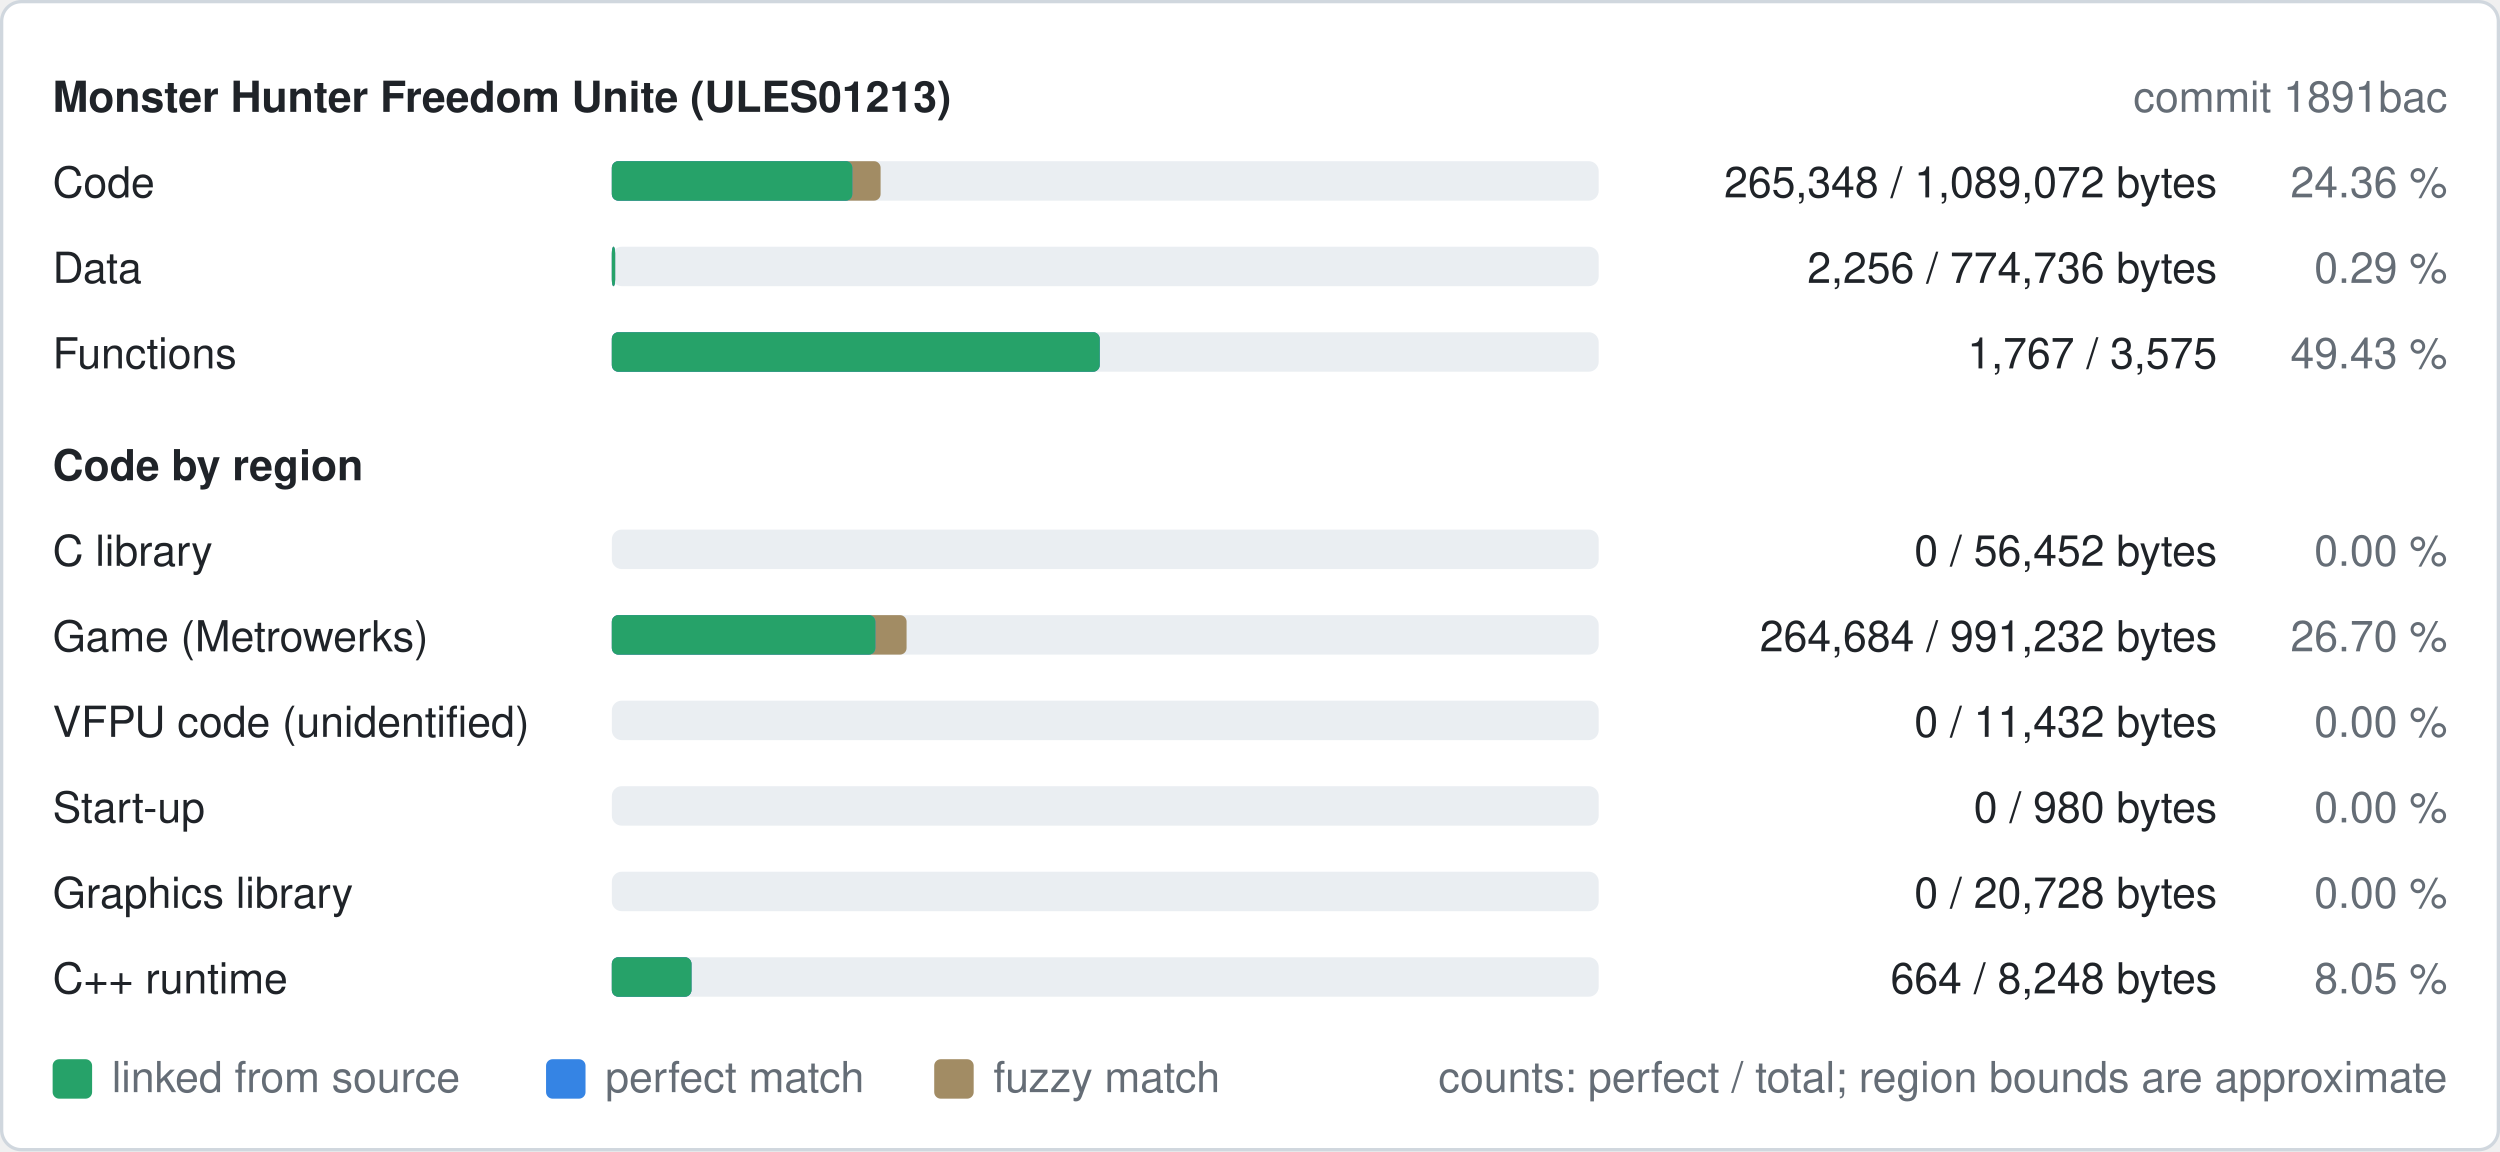
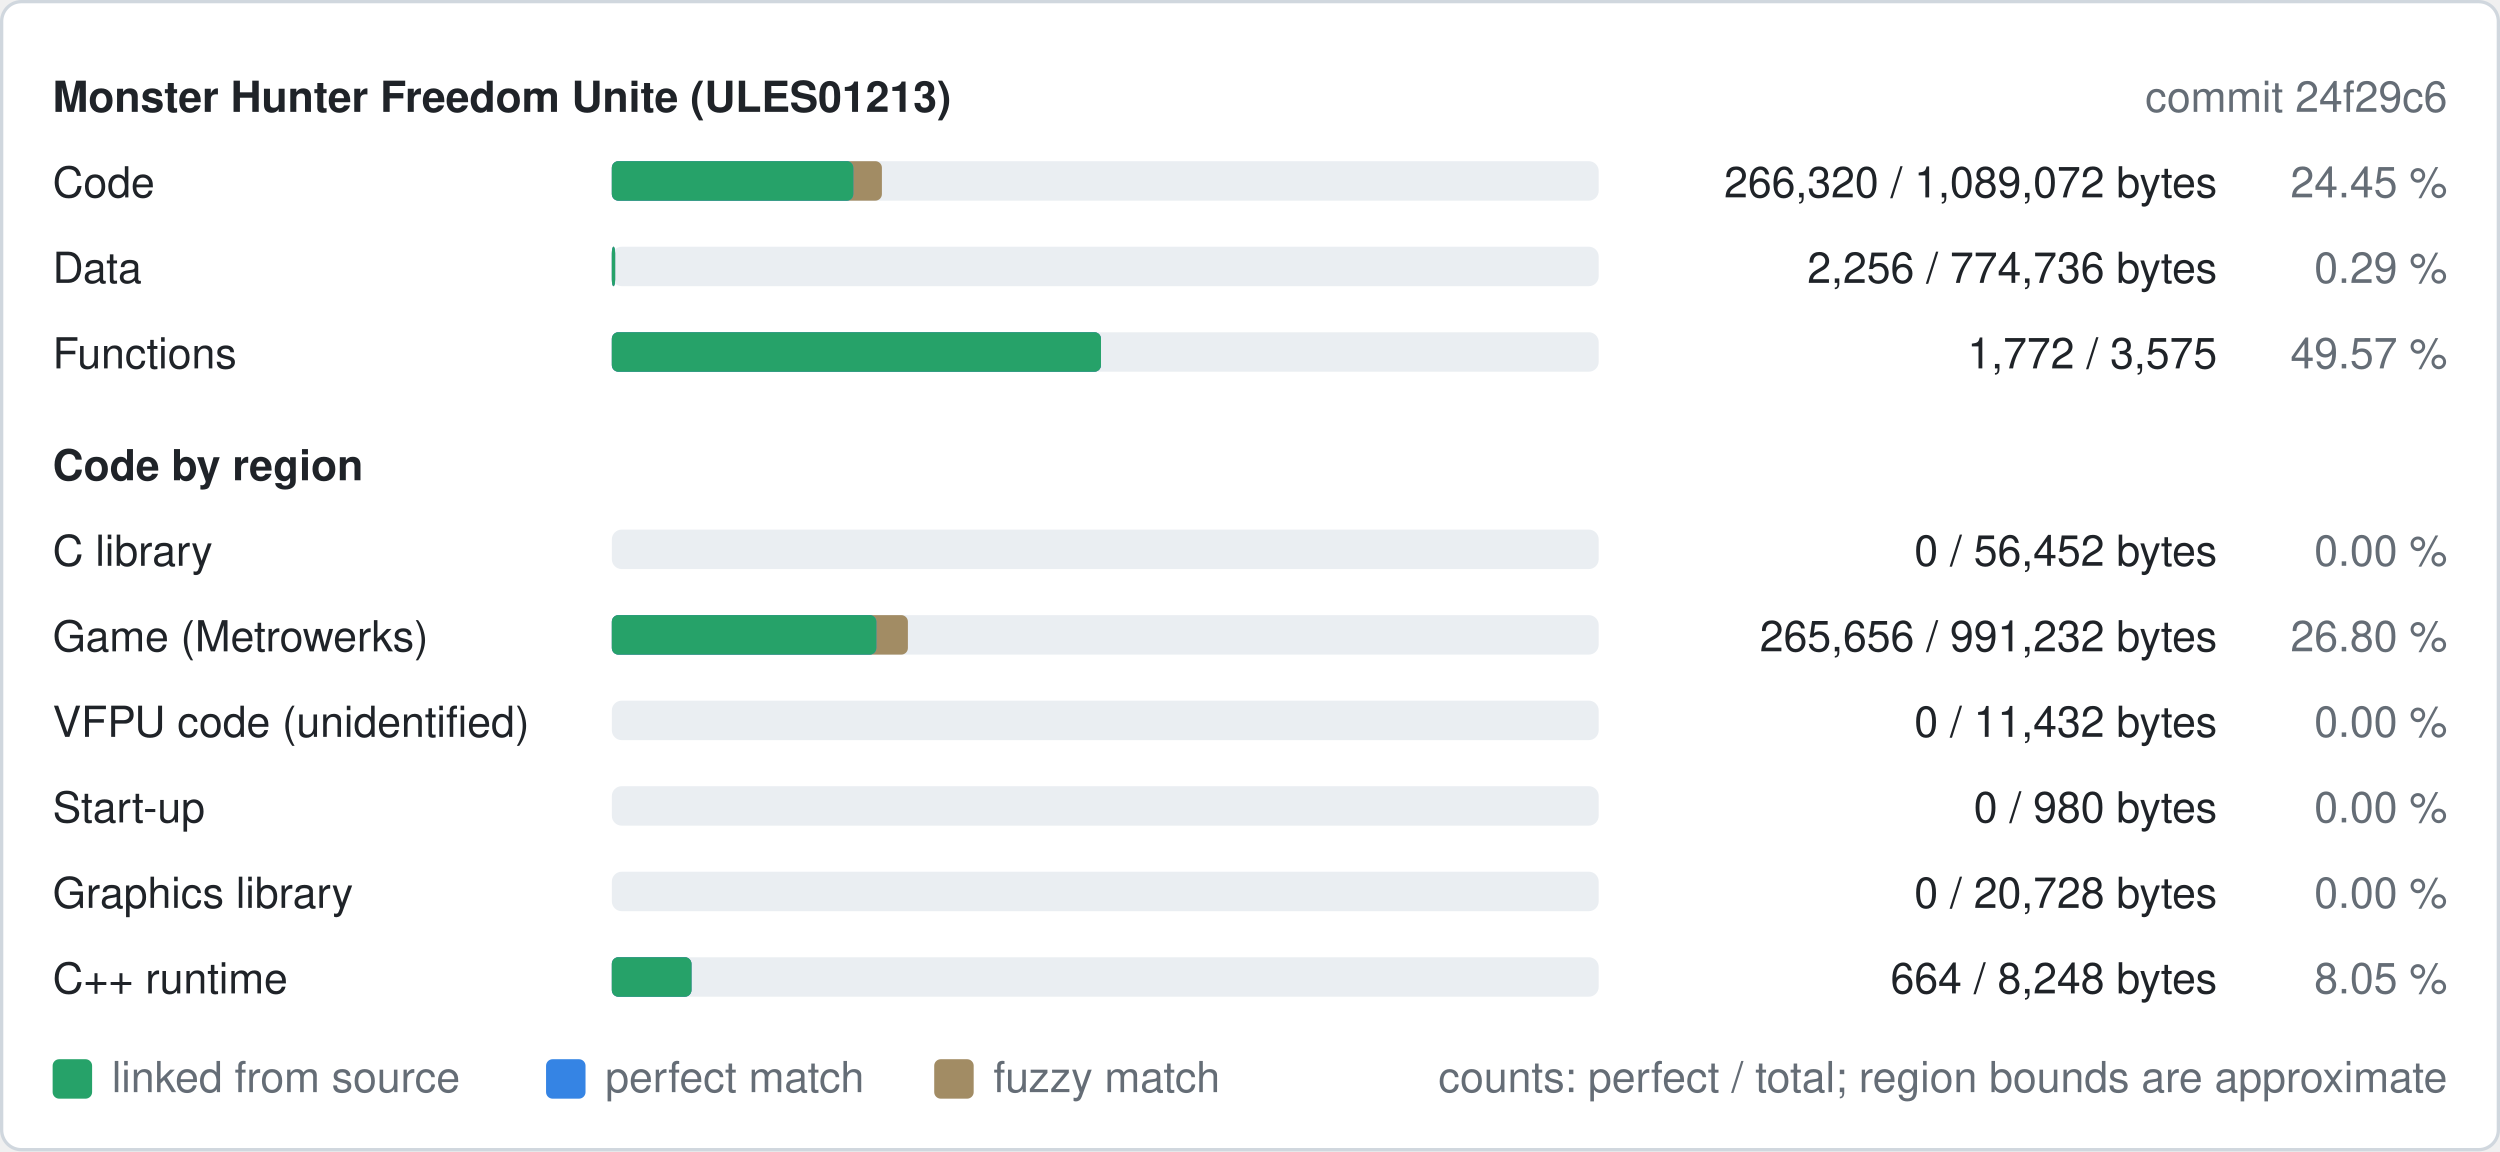
<svg xmlns="http://www.w3.org/2000/svg" width="760" height="350" viewBox="0 0 760 350" role="img" aria-label="Decompilation progress of ULES01213">
  <style>
text{font-family:-apple-system,BlinkMacSystemFont,"Segoe UI",Helvetica,Arial,sans-serif;font-size:13px}
.b{font-weight:600}
.bg{fill:#ffffff;stroke:#d0d7de}.t{fill:#1f2328}.m{fill:#656d76}.track{fill:#eaeef2}.fuzzy{fill:#a28c64}.perfect{fill:#3584e4}.linked{fill:#26a269}
@media (prefers-color-scheme: dark){.bg{fill:#0d1117;stroke:#30363d}.t{fill:#e6edf3}.m{fill:#8d96a0}.track{fill:#21262d}.fuzzy{fill:#a28c64}.perfect{fill:#3584e4}.linked{fill:#2ec27e}}
</style>
  <rect class="bg" x="0.5" y="0.5" width="759" height="349" rx="6" />
  <text class="t b" x="16" y="34">Monster Hunter Freedom Unite (ULES01213)</text>
-   <text class="m" x="744" y="34" text-anchor="end">commit 1891bac</text>
+   <text class="m" x="744" y="34" text-anchor="end">commit 24f29c6</text>
  <text class="t" x="16" y="60">Code</text>
  <rect class="track" x="186" y="49" width="300" height="12" rx="3" />
-   <rect class="fuzzy" x="186" y="49" width="81.7" height="12" rx="2" />
-   <rect class="perfect" x="186" y="49" width="73.1" height="12" rx="2" />
-   <rect class="linked" x="186" y="49" width="73.1" height="12" rx="2" />
-   <text class="t" x="674" y="60" text-anchor="end">265,348 / 1,089,072 bytes</text>
-   <text class="m" x="744" y="60" text-anchor="end">24.36 %</text>
+   <rect class="fuzzy" x="186" y="49" width="82.1" height="12" rx="2" />
+   <rect class="perfect" x="186" y="49" width="73.4" height="12" rx="2" />
+   <rect class="linked" x="186" y="49" width="73.4" height="12" rx="2" />
+   <text class="t" x="674" y="60" text-anchor="end">266,320 / 1,089,072 bytes</text>
+   <text class="m" x="744" y="60" text-anchor="end">24.45 %</text>
  <text class="t" x="16" y="86">Data</text>
  <rect class="track" x="186" y="75" width="300" height="12" rx="3" />
  <rect class="fuzzy" x="186" y="75" width="1.0" height="12" rx="2" />
  <rect class="perfect" x="186" y="75" width="1.0" height="12" rx="2" />
  <rect class="linked" x="186" y="75" width="1.0" height="12" rx="2" />
  <text class="t" x="674" y="86" text-anchor="end">2,256 / 774,736 bytes</text>
  <text class="m" x="744" y="86" text-anchor="end">0.29 %</text>
  <text class="t" x="16" y="112">Functions</text>
  <rect class="track" x="186" y="101" width="300" height="12" rx="3" />
-   <rect class="fuzzy" x="186" y="101" width="148.3" height="12" rx="2" />
-   <rect class="perfect" x="186" y="101" width="148.3" height="12" rx="2" />
-   <rect class="linked" x="186" y="101" width="148.3" height="12" rx="2" />
-   <text class="t" x="674" y="112" text-anchor="end">1,767 / 3,575</text>
-   <text class="m" x="744" y="112" text-anchor="end">49.43 %</text>
+   <rect class="fuzzy" x="186" y="101" width="148.7" height="12" rx="2" />
+   <rect class="perfect" x="186" y="101" width="148.7" height="12" rx="2" />
+   <rect class="linked" x="186" y="101" width="148.7" height="12" rx="2" />
+   <text class="t" x="674" y="112" text-anchor="end">1,772 / 3,575</text>
+   <text class="m" x="744" y="112" text-anchor="end">49.57 %</text>
  <text class="t b" x="16" y="146">Code by region</text>
  <text class="t" x="16" y="172">C library</text>
  <rect class="track" x="186" y="161" width="300" height="12" rx="3" />
  <text class="t" x="674" y="172" text-anchor="end">0 / 56,452 bytes</text>
  <text class="m" x="744" y="172" text-anchor="end">0.00 %</text>
  <text class="t" x="16" y="198">Game (Metrowerks)</text>
  <rect class="track" x="186" y="187" width="300" height="12" rx="3" />
-   <rect class="fuzzy" x="186" y="187" width="89.6" height="12" rx="2" />
-   <rect class="perfect" x="186" y="187" width="80.1" height="12" rx="2" />
-   <rect class="linked" x="186" y="187" width="80.1" height="12" rx="2" />
-   <text class="t" x="674" y="198" text-anchor="end">264,684 / 991,232 bytes</text>
-   <text class="m" x="744" y="198" text-anchor="end">26.70 %</text>
+   <rect class="fuzzy" x="186" y="187" width="90.0" height="12" rx="2" />
+   <rect class="perfect" x="186" y="187" width="80.4" height="12" rx="2" />
+   <rect class="linked" x="186" y="187" width="80.4" height="12" rx="2" />
+   <text class="t" x="674" y="198" text-anchor="end">265,656 / 991,232 bytes</text>
+   <text class="m" x="744" y="198" text-anchor="end">26.80 %</text>
  <text class="t" x="16" y="224">VFPU code (unidentified)</text>
  <rect class="track" x="186" y="213" width="300" height="12" rx="3" />
  <text class="t" x="674" y="224" text-anchor="end">0 / 11,432 bytes</text>
  <text class="m" x="744" y="224" text-anchor="end">0.00 %</text>
  <text class="t" x="16" y="250">Start-up</text>
  <rect class="track" x="186" y="239" width="300" height="12" rx="3" />
  <text class="t" x="674" y="250" text-anchor="end">0 / 980 bytes</text>
  <text class="m" x="744" y="250" text-anchor="end">0.00 %</text>
  <text class="t" x="16" y="276">Graphics library</text>
  <rect class="track" x="186" y="265" width="300" height="12" rx="3" />
  <text class="t" x="674" y="276" text-anchor="end">0 / 20,728 bytes</text>
  <text class="m" x="744" y="276" text-anchor="end">0.00 %</text>
  <text class="t" x="16" y="302">C++ runtime</text>
  <rect class="track" x="186" y="291" width="300" height="12" rx="3" />
  <rect class="fuzzy" x="186" y="291" width="24.2" height="12" rx="2" />
  <rect class="perfect" x="186" y="291" width="24.2" height="12" rx="2" />
  <rect class="linked" x="186" y="291" width="24.2" height="12" rx="2" />
  <text class="t" x="674" y="302" text-anchor="end">664 / 8,248 bytes</text>
  <text class="m" x="744" y="302" text-anchor="end">8.05 %</text>
  <rect class="linked" x="16" y="322" width="12" height="12" rx="2" />
  <text class="m" x="34" y="332">linked from source</text>
  <rect class="perfect" x="166" y="322" width="12" height="12" rx="2" />
  <text class="m" x="184" y="332">perfect match</text>
  <rect class="fuzzy" x="284" y="322" width="12" height="12" rx="2" />
  <text class="m" x="302" y="332">fuzzy match</text>
  <text class="m" x="744" y="332" text-anchor="end">counts: perfect / total; region bounds are approximate</text>
</svg>
